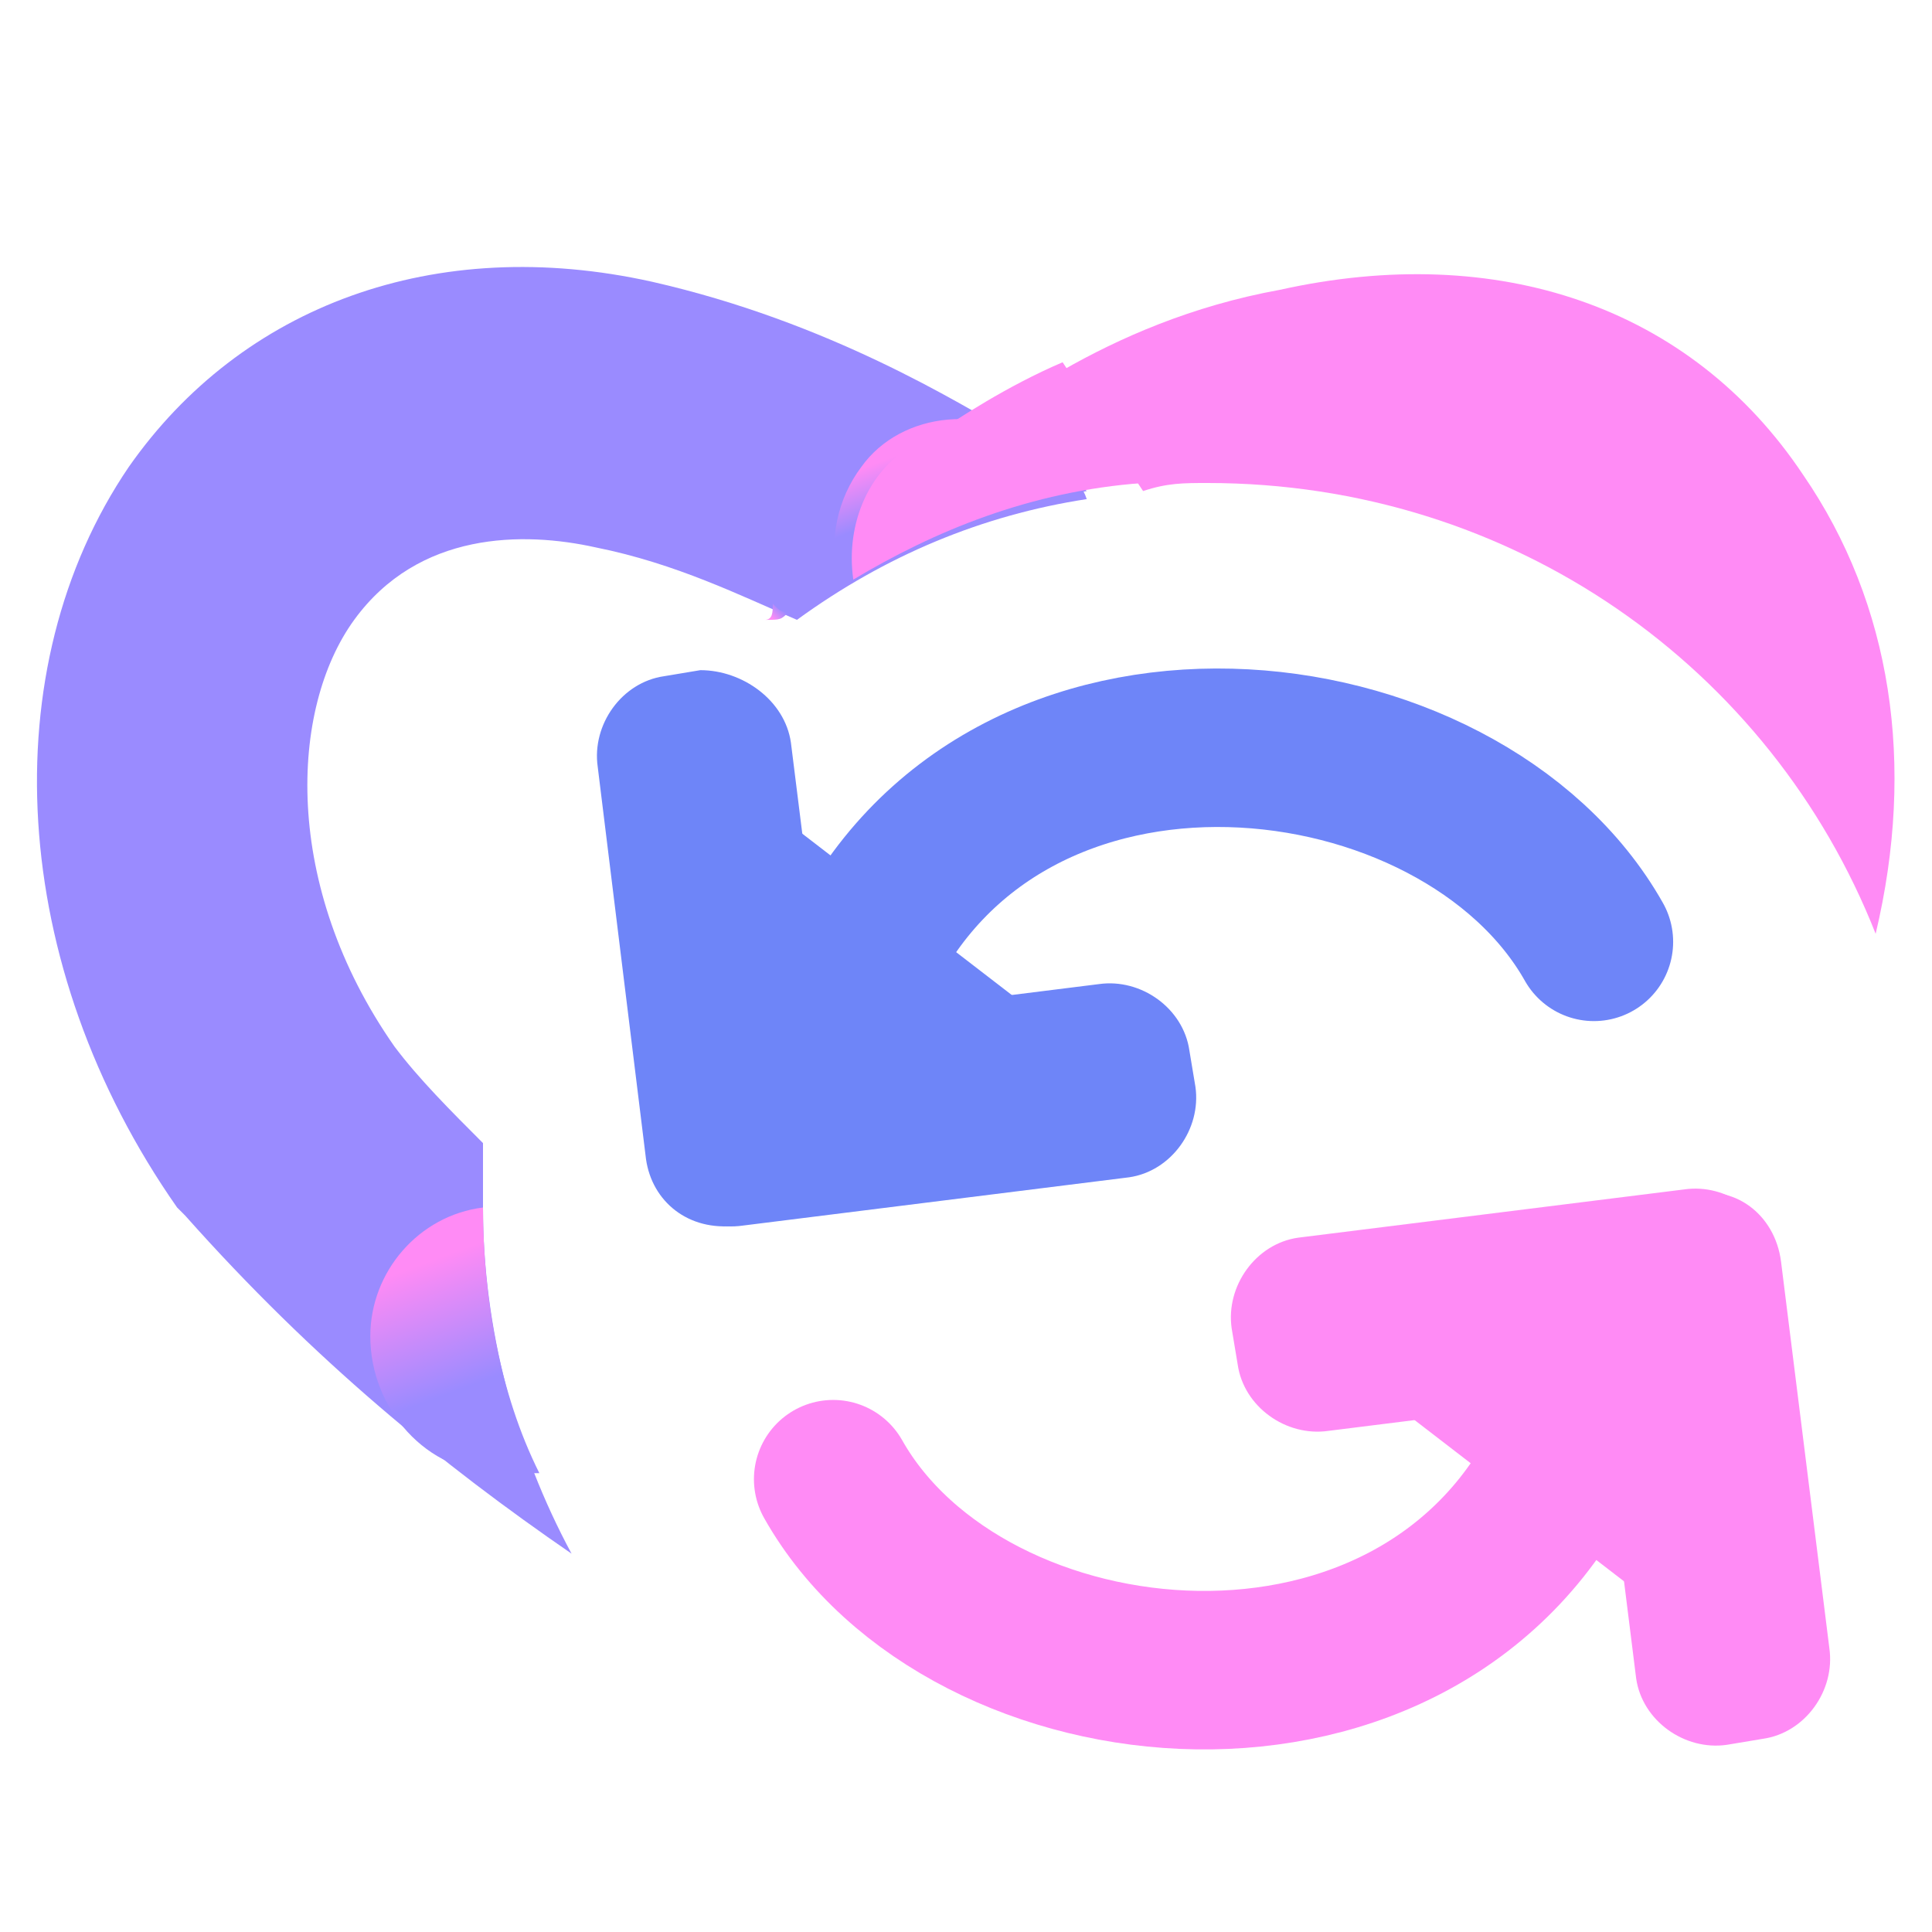
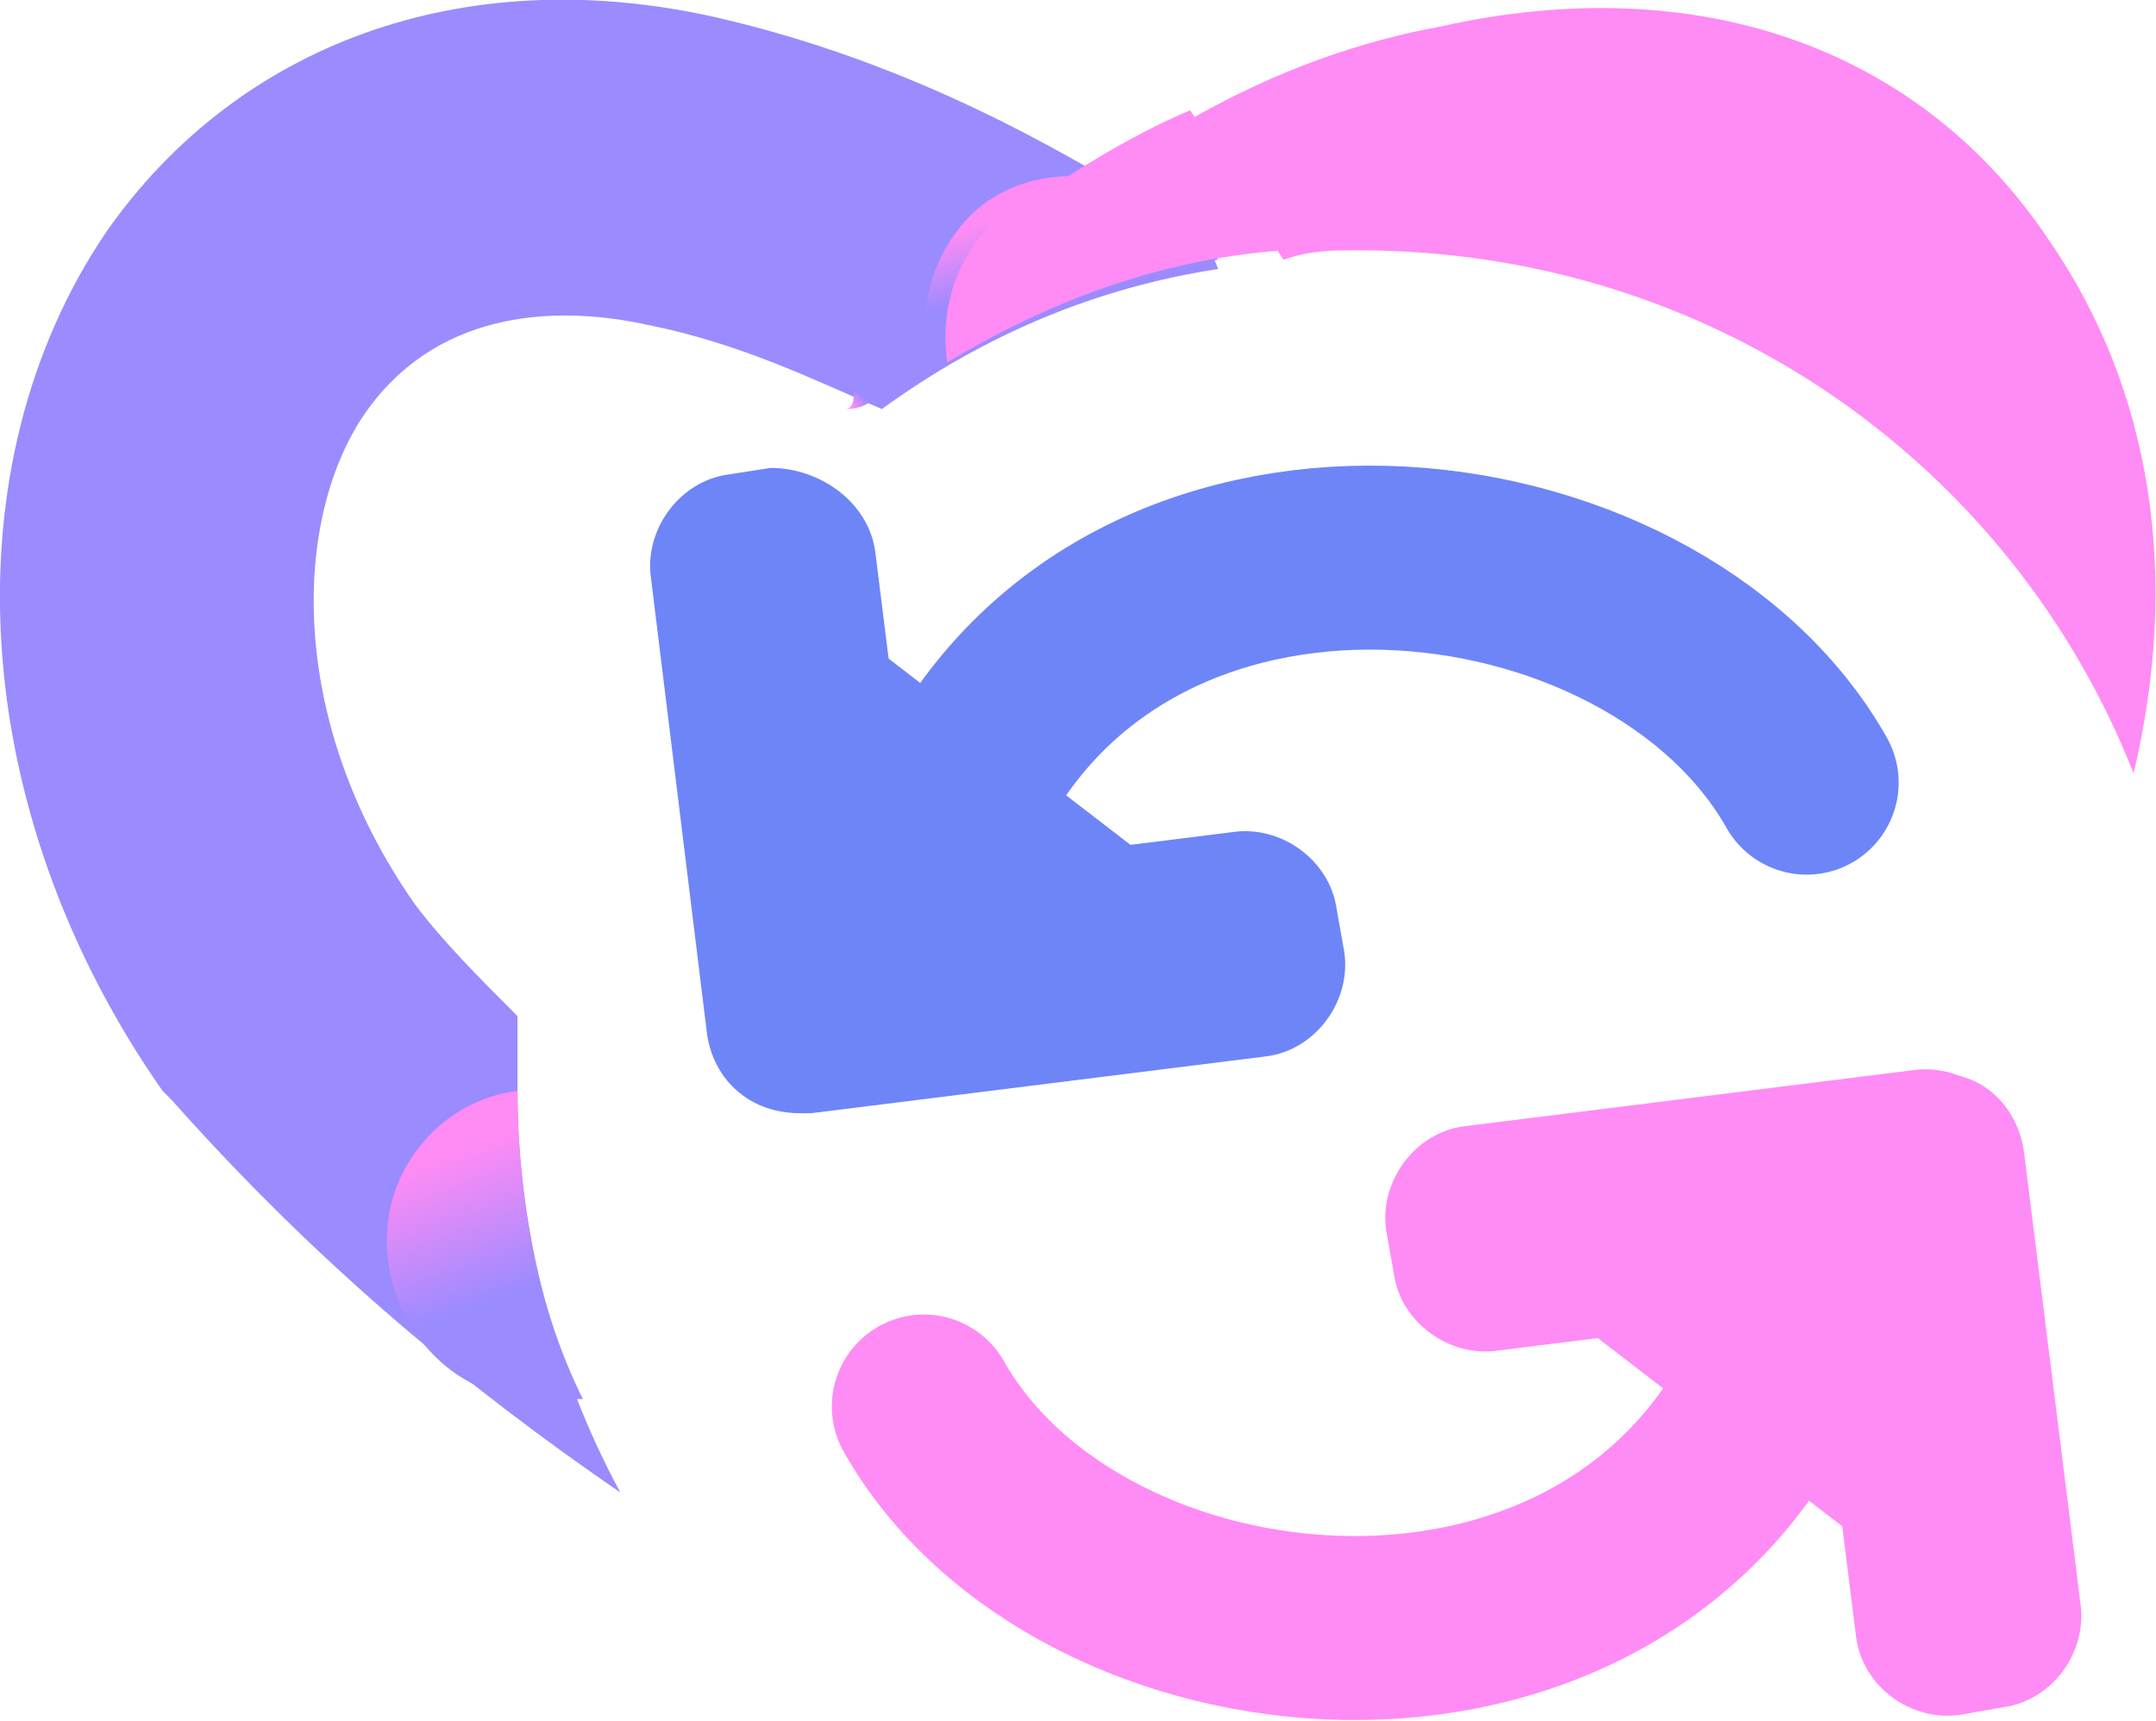
- <svg xmlns="http://www.w3.org/2000/svg" version="1.1" id="a" x="0px" y="0px" viewBox="0 0 24 24" style="enable-background:new 0 0 24 24;" xml:space="preserve">
-   <style type="text/css">
- 	.st0{fill:none;stroke:#6E85F8;stroke-width:2.625;stroke-linecap:round;stroke-miterlimit:8.505;}
- 	.st1{fill:#6E85F8;}
- 	.st2{fill:none;stroke:#FF8BF5;stroke-width:2.625;stroke-linecap:round;stroke-miterlimit:8.505;}
- 	.st3{fill:#FF8BF5;}
- 	.st4{fill:#9A8BFF;}
- 	.st5{fill:url(#SVGID_1_);}
- 	.st6{fill:url(#SVGID_00000038411670863636476930000000810070370818508729_);}
- 	.st7{fill:url(#SVGID_00000170273095874932850990000005216554540889199527_);}
- </style>
-   <g transform="translate(6 6) scale(0.75 0.75)">
+ <svg xmlns="http://www.w3.org/2000/svg" id="a" viewBox="0 0 23.08 18.42">
+   <defs>
+     <linearGradient id="b" x1="9.12" y1="15.02" x2="9.27" y2="15.16" gradientTransform="translate(0 19.37) scale(1 -1)" gradientUnits="userSpaceOnUse">
+       <stop offset="0" stop-color="#ff8bf5" />
+       <stop offset=".83" stop-color="#9a8bff" />
+     </linearGradient>
+     <linearGradient id="c" x1="11.07" y1="17.17" x2="11.36" y2="16.38" gradientTransform="translate(0 19.37) scale(1 -1)" gradientUnits="userSpaceOnUse">
+       <stop offset="0" stop-color="#ff8bf5" />
+       <stop offset=".83" stop-color="#9a8bff" />
+     </linearGradient>
+     <linearGradient id="d" x1="4.75" y1="6.97" x2="5.43" y2="5.13" gradientTransform="translate(0 19.37) scale(1 -1)" gradientUnits="userSpaceOnUse">
+       <stop offset="0" stop-color="#ff8bf5" />
+       <stop offset=".83" stop-color="#9a8bff" />
+     </linearGradient>
+   </defs>
+   <g>
    <g>
-       <path class="st0" d="M18.4,7.6C16.2,3.7,8.6,2.8,6.2,8" />
+       <path d="M19.34,8.38c-1.65-2.92-7.35-3.6-9.15,.3" fill="none" stroke="#6e85f8" stroke-linecap="round" stroke-miterlimit="6.38" stroke-width="1.97" />
      <g>
-         <rect x="5.1" y="4.6" transform="matrix(0.6101 -0.7923 0.7923 0.6101 -3.9389 8.0426)" class="st1" width="2.3" height="6.7" />
+         <rect x="9.31" y="6.13" width="1.72" height="5.02" transform="translate(-2.88 11.43) rotate(-52.4)" fill="#6e85f8" />
        <g>
-           <path class="st1" d="M2.7,11.2L1.9,4.7C1.8,4,2.3,3.3,3,3.2l0.6-0.1C4.3,3.1,5,3.6,5.1,4.3l0.8,6.4c0.1,0.7-0.4,1.4-1.1,1.5      l-0.6,0.1C3.4,12.4,2.8,11.9,2.7,11.2z" />
-           <path class="st1" d="M3.8,9.1l6.4-0.8c0.7-0.1,1.4,0.4,1.5,1.1l0.1,0.6c0.1,0.7-0.4,1.4-1.1,1.5l-6.4,0.8      c-0.7,0.1-1.4-0.4-1.5-1.1l-0.1-0.6C2.5,9.9,3,9.2,3.8,9.1z" />
+           <path d="M7.57,11.08l-.6-4.88c-.08-.52,.3-1.05,.83-1.12l.45-.07c.53,0,1.05,.37,1.12,.9l.6,4.8c.07,.52-.3,1.05-.82,1.12l-.45,.08c-.6,.07-1.05-.3-1.13-.83Z" fill="#6e85f8" />
+           <path d="M8.39,9.51l4.8-.6c.52-.08,1.05,.3,1.12,.83l.08,.45c.08,.52-.3,1.05-.83,1.12l-4.8,.6c-.53,.08-1.05-.3-1.12-.83l-.07-.45c-.15-.53,.23-1.05,.83-1.12Z" fill="#6e85f8" />
        </g>
      </g>
    </g>
    <g>
-       <path class="st2" d="M5.8,16.5c2.2,3.9,9.8,4.7,12.2-0.5" />
+       <path d="M9.89,15.06c1.65,2.92,7.35,3.53,9.15-.38" fill="none" stroke="#ff8bf5" stroke-linecap="round" stroke-miterlimit="6.38" stroke-width="1.97" />
      <g>
-         <rect x="16.8" y="12.6" transform="matrix(0.6101 -0.7923 0.7923 0.6101 -5.6863 20.4636)" class="st3" width="2.3" height="6.7" />
+         <rect x="18.1" y="12.15" width="1.72" height="5.02" transform="translate(-4.22 20.75) rotate(-52.4)" fill="#ff8bf5" />
        <g>
-           <path class="st3" d="M21.5,12.9l0.8,6.4c0.1,0.7-0.4,1.4-1.1,1.5l-0.6,0.1c-0.7,0.1-1.4-0.4-1.5-1.1l-0.8-6.4      c-0.1-0.7,0.4-1.4,1.1-1.5l0.6-0.1C20.7,11.6,21.4,12.1,21.5,12.9z" />
-           <path class="st3" d="M20.4,14.9l-6.4,0.8c-0.7,0.1-1.4-0.4-1.5-1.1L12.4,14c-0.1-0.7,0.4-1.4,1.1-1.5l6.4-0.8      c0.7-0.1,1.4,0.4,1.5,1.1l0.1,0.6C21.6,14.1,21.1,14.8,20.4,14.9z" />
+           <path d="M21.67,12.36l.6,4.8c.08,.53-.3,1.05-.83,1.12l-.45,.08c-.53,.08-1.05-.3-1.12-.83l-.6-4.8c-.08-.52,.3-1.05,.83-1.12l.45-.08c.53-.15,1.05,.23,1.12,.83Z" fill="#ff8bf5" />
+           <path d="M20.84,13.86l-4.8,.6c-.52,.08-1.05-.3-1.12-.83l-.08-.45c-.08-.52,.3-1.05,.83-1.12l4.8-.6c.53-.08,1.05,.3,1.12,.83l.08,.45c.08,.52-.3,1.05-.83,1.12Z" fill="#ff8bf5" />
        </g>
      </g>
    </g>
  </g>
-   <path class="st4" d="M6,15c0-0.3,0-0.5,0-0.8c-0.4-0.4-0.8-0.8-1.1-1.2c-1.4-2-1.3-4.2-0.5-5.3c0.8-1.1,2.1-1.1,3-0.9  c1,0.2,1.8,0.6,2.5,0.9c1.1-0.8,2.3-1.3,3.6-1.5c-0.1-0.3-0.4-0.5-0.7-0.7l-0.2-0.1C11.9,5,10.3,4,8.1,3.5C5.4,2.9,3,3.8,1.6,5.8  C-0.1,8.3,0.1,12,2.2,15l0.1,0.1c1.6,1.8,3.2,3.1,4.8,4.2C6.4,18,6,16.5,6,15z" />
-   <linearGradient id="SVGID_1_" gradientUnits="userSpaceOnUse" x1="9.618" y1="7.705" x2="9.765" y2="7.559">
-     <stop offset="0" style="stop-color:#FF8BF5" />
-     <stop offset="0.83" style="stop-color:#9A8BFF" />
-   </linearGradient>
-   <path class="st5" d="M9.8,7.6c-0.1,0-0.1,0-0.2-0.1c0,0.1,0,0.2-0.1,0.2C9.7,7.7,9.7,7.7,9.8,7.6z" />
+   <path d="M5.54,11.68v-.8c-.4-.4-.8-.8-1.1-1.2-1.4-2-1.3-4.2-.5-5.3,.8-1.1,2.1-1.1,3-.9,1,.2,1.8,.6,2.5,.9,1.1-.8,2.3-1.3,3.6-1.5-.1-.3-.4-.5-.7-.7l-.2-.1c-.7-.4-2.3-1.4-4.5-1.9C4.94-.42,2.54,.48,1.14,2.48-.56,4.98-.36,8.68,1.74,11.68l.1,.1c1.6,1.8,3.2,3.1,4.8,4.2-.7-1.3-1.1-2.8-1.1-4.3Z" fill="#9a8bff" />
+   <path d="M9.34,4.28q-.1,0-.2-.1c0,.1,0,.2-.1,.2q.2,0,.3-.1Z" fill="url(#b)" />
  <g>
-     <linearGradient id="SVGID_00000096776919537174952690000004641906563466972086_" gradientUnits="userSpaceOnUse" x1="11.517" y1="5.52" x2="11.809" y2="6.309">
-       <stop offset="0" style="stop-color:#FF8BF5" />
-       <stop offset="0.83" style="stop-color:#9A8BFF" />
-     </linearGradient>
-     <path style="fill:url(#SVGID_00000096776919537174952690000004641906563466972086_);" d="M13.5,6.1c-0.2-0.2-0.3-0.3-0.5-0.5   c-0.7-0.6-1.8-0.5-2.3,0.2c-0.3,0.4-0.4,0.9-0.3,1.4C11.3,6.7,12.4,6.3,13.5,6.1z" />
-     <linearGradient id="SVGID_00000157995131950245244900000010368446168295831714_" gradientUnits="userSpaceOnUse" x1="5.212" y1="15.712" x2="5.893" y2="17.552">
-       <stop offset="0" style="stop-color:#FF8BF5" />
-       <stop offset="0.83" style="stop-color:#9A8BFF" />
-     </linearGradient>
-     <path style="fill:url(#SVGID_00000157995131950245244900000010368446168295831714_);" d="M6,15c-0.8,0.1-1.4,0.8-1.4,1.6   c0,0.9,0.7,1.7,1.6,1.7c0.1,0,0.1,0,0.2,0c0.1,0,0.2,0,0.3,0C6.2,17.3,6,16.1,6,15z" />
+     <path d="M13.04,2.78l-.5-.5c-.7-.6-1.8-.5-2.3,.2-.3,.4-.4,.9-.3,1.4,.9-.5,2-.9,3.1-1.1Z" fill="url(#c)" />
+     <path d="M5.54,11.68c-.8,.1-1.4,.8-1.4,1.6,0,.9,.7,1.7,1.6,1.7h.5c-.5-1-.7-2.2-.7-3.3Z" fill="url(#d)" />
  </g>
-   <path class="st3" d="M15,6c3.8,0,7,2.3,8.3,5.6c0.5-2.1,0.2-4.1-0.9-5.7c-1.4-2.1-3.8-2.9-6.5-2.3c-1.1,0.2-2,0.6-2.7,1l1,1.5  C14.5,6,14.7,6,15,6z" />
-   <path class="st3" d="M14.2,6l-1-1.5c-0.7,0.3-1.3,0.7-1.6,0.9c-0.1,0.1-0.2,0.1-0.2,0.1c-0.6,0.3-0.9,1-0.8,1.7  C11.6,6.6,12.8,6.1,14.2,6z" />
+   <path d="M14.54,2.68c3.8,0,7,2.3,8.3,5.6,.5-2.1,.2-4.1-.9-5.7C20.54,.48,18.14-.32,15.44,.28c-1.1,.2-2,.6-2.7,1l1,1.5c.3-.1,.5-.1,.8-.1Z" fill="#ff8bf5" />
+   <path d="M13.74,2.68l-1-1.5c-.7,.3-1.3,.7-1.6,.9-.1,.1-.2,.1-.2,.1-.6,.3-.9,1-.8,1.7,1-.6,2.2-1.1,3.6-1.2Z" fill="#ff8bf5" />
</svg>
